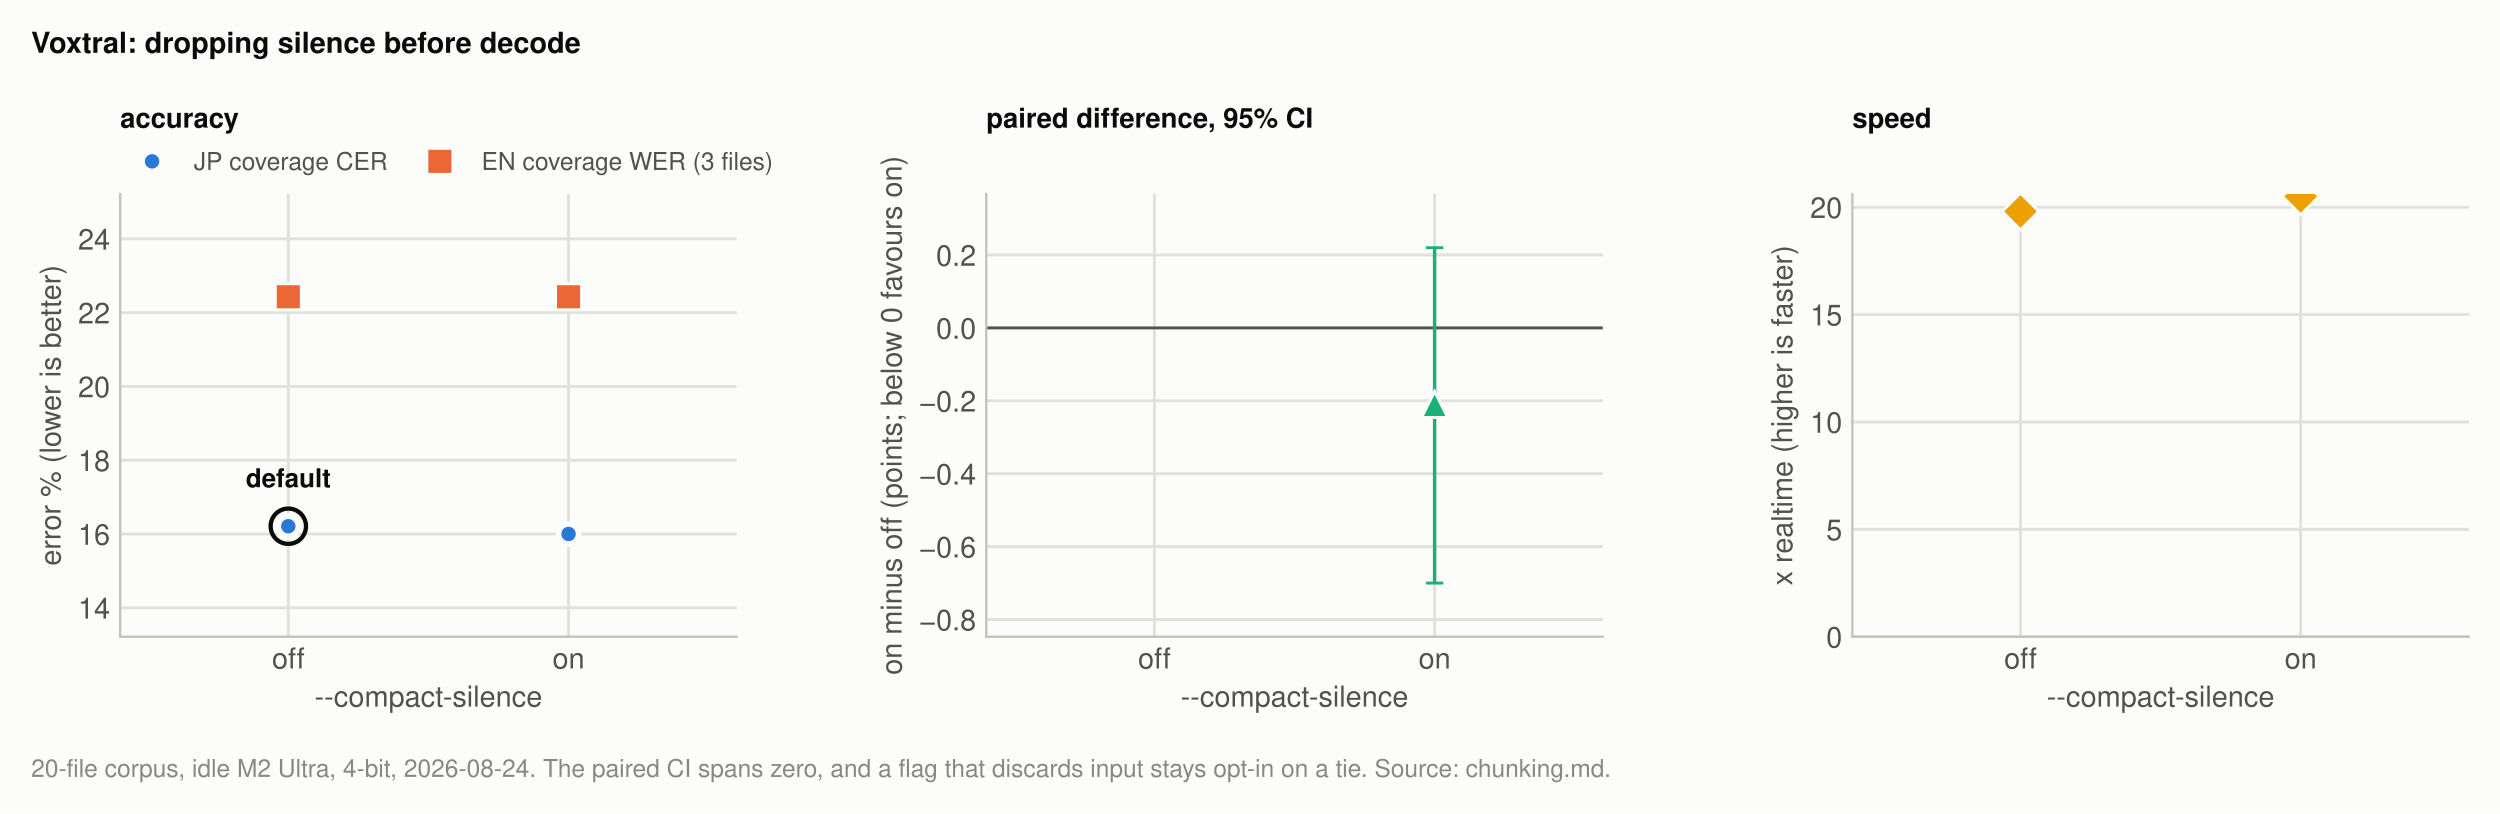
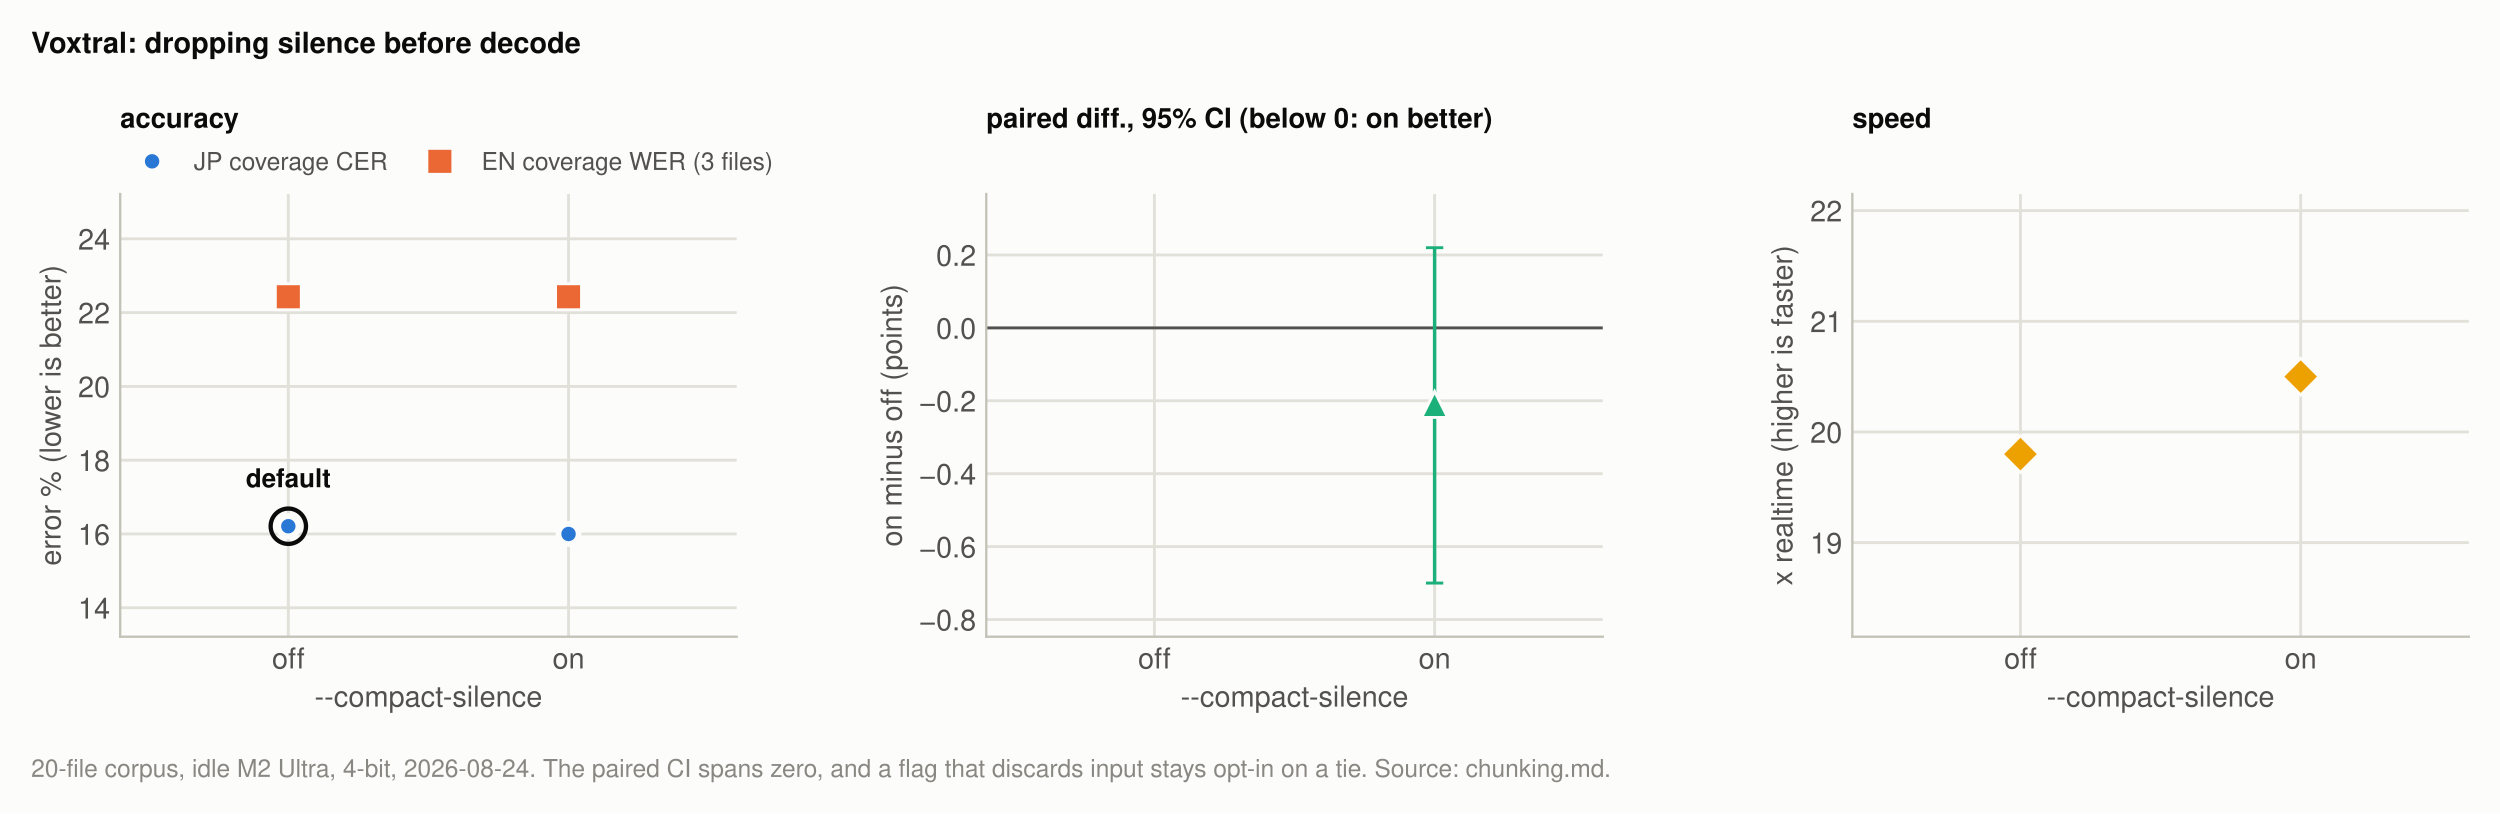
<svg xmlns="http://www.w3.org/2000/svg" xmlns:xlink="http://www.w3.org/1999/xlink" width="866.16pt" height="281.856pt" viewBox="0 0 866.16 281.856" version="1.1">
  <defs>
    <style type="text/css">*{stroke-linejoin: round; stroke-linecap: butt}</style>
  </defs>
  <g id="figure_1">
    <g id="patch_1">
      <path d="M 0 281.856  L 866.16 281.856  L 866.16 0  L 0 0  z " style="fill: #fcfcfb" />
    </g>
    <g id="axes_1">
      <g id="patch_2">
        <path d="M 41.64 220.601  L 255.232 220.601  L 255.232 67.22  L 41.64 67.22  z " style="fill: #fcfcfb" />
      </g>
      <g id="matplotlib.axis_1">
        <g id="xtick_1">
          <g id="line2d_1">
            <path d="M 99.892 220.601  L 99.892 67.22  " clip-path="url(#p9216b3f313)" style="fill: none; stroke: #e1e0d9; stroke-linecap: round" />
          </g>
          <g id="line2d_2" />
          <g id="text_1">
            <text style="font-size: 10px; font-family: 'Helvetica', 'Arial', 'DejaVu Sans'; text-anchor: middle; fill: #52514e" x="99.892" y="231.601" transform="rotate(-0 99.89226 231.6008)">off</text>
          </g>
        </g>
        <g id="xtick_2">
          <g id="line2d_3">
            <path d="M 196.979 220.601  L 196.979 67.22  " clip-path="url(#p9216b3f313)" style="fill: none; stroke: #e1e0d9; stroke-linecap: round" />
          </g>
          <g id="line2d_4" />
          <g id="text_2">
            <text style="font-size: 10px; font-family: 'Helvetica', 'Arial', 'DejaVu Sans'; text-anchor: middle; fill: #52514e" x="196.979" y="231.601" transform="rotate(-0 196.9794 231.6008)">on</text>
          </g>
        </g>
        <g id="text_3">
          <text style="font-size: 10px; font-family: 'Helvetica', 'Arial', 'DejaVu Sans'; text-anchor: middle; fill: #52514e" x="148.436" y="244.8" transform="rotate(-0 148.4358 244.8)">--compact-silence</text>
        </g>
      </g>
      <g id="matplotlib.axis_2">
        <g id="ytick_1">
          <g id="line2d_5">
            <path d="M 41.64 210.567  L 255.232 210.567  " clip-path="url(#p9216b3f313)" style="fill: none; stroke: #e1e0d9; stroke-linecap: round" />
          </g>
          <g id="line2d_6" />
          <g id="text_4">
            <text style="font-size: 10px; font-family: 'Helvetica', 'Arial', 'DejaVu Sans'; text-anchor: end; fill: #52514e" x="38.14" y="214.317" transform="rotate(-0 38.14 214.3171)">14</text>
          </g>
        </g>
        <g id="ytick_2">
          <g id="line2d_7">
            <path d="M 41.64 185.004  L 255.232 185.004  " clip-path="url(#p9216b3f313)" style="fill: none; stroke: #e1e0d9; stroke-linecap: round" />
          </g>
          <g id="line2d_8" />
          <g id="text_5">
            <text style="font-size: 10px; font-family: 'Helvetica', 'Arial', 'DejaVu Sans'; text-anchor: end; fill: #52514e" x="38.14" y="188.754" transform="rotate(-0 38.14 188.7537)">16</text>
          </g>
        </g>
        <g id="ytick_3">
          <g id="line2d_9">
            <path d="M 41.64 159.44  L 255.232 159.44  " clip-path="url(#p9216b3f313)" style="fill: none; stroke: #e1e0d9; stroke-linecap: round" />
          </g>
          <g id="line2d_10" />
          <g id="text_6">
            <text style="font-size: 10px; font-family: 'Helvetica', 'Arial', 'DejaVu Sans'; text-anchor: end; fill: #52514e" x="38.14" y="163.19" transform="rotate(-0 38.14 163.1902)">18</text>
          </g>
        </g>
        <g id="ytick_4">
          <g id="line2d_11">
            <path d="M 41.64 133.877  L 255.232 133.877  " clip-path="url(#p9216b3f313)" style="fill: none; stroke: #e1e0d9; stroke-linecap: round" />
          </g>
          <g id="line2d_12" />
          <g id="text_7">
            <text style="font-size: 10px; font-family: 'Helvetica', 'Arial', 'DejaVu Sans'; text-anchor: end; fill: #52514e" x="38.14" y="137.627" transform="rotate(-0 38.14 137.6267)">20</text>
          </g>
        </g>
        <g id="ytick_5">
          <g id="line2d_13">
            <path d="M 41.64 108.313  L 255.232 108.313  " clip-path="url(#p9216b3f313)" style="fill: none; stroke: #e1e0d9; stroke-linecap: round" />
          </g>
          <g id="line2d_14" />
          <g id="text_8">
            <text style="font-size: 10px; font-family: 'Helvetica', 'Arial', 'DejaVu Sans'; text-anchor: end; fill: #52514e" x="38.14" y="112.063" transform="rotate(-0 38.14 112.0633)">22</text>
          </g>
        </g>
        <g id="ytick_6">
          <g id="line2d_15">
            <path d="M 41.64 82.75  L 255.232 82.75  " clip-path="url(#p9216b3f313)" style="fill: none; stroke: #e1e0d9; stroke-linecap: round" />
          </g>
          <g id="line2d_16" />
          <g id="text_9">
            <text style="font-size: 10px; font-family: 'Helvetica', 'Arial', 'DejaVu Sans'; text-anchor: end; fill: #52514e" x="38.14" y="86.5" transform="rotate(-0 38.14 86.4998)">24</text>
          </g>
        </g>
        <g id="text_10">
          <text style="font-size: 10px; font-family: 'Helvetica', 'Arial', 'DejaVu Sans'; text-anchor: middle; fill: #52514e" x="20.977" y="143.91" transform="rotate(-90 20.9775 143.9104)">error % (lower is better)</text>
        </g>
      </g>
      <g id="patch_3">
        <path d="M 41.64 220.601  L 41.64 67.22  " style="fill: none; stroke: #c3c2b7; stroke-width: 0.8; stroke-linejoin: miter; stroke-linecap: square" />
      </g>
      <g id="patch_4">
        <path d="M 41.64 220.601  L 255.232 220.601  " style="fill: none; stroke: #c3c2b7; stroke-width: 0.8; stroke-linejoin: miter; stroke-linecap: square" />
      </g>
      <g id="line2d_17">
        <defs>
          <path id="me25996a3b5" d="M 0 3.5  C 0.928 3.5 1.819 3.131 2.475 2.475  C 3.131 1.819 3.5 0.928 3.5 0  C 3.5 -0.928 3.131 -1.819 2.475 -2.475  C 1.819 -3.131 0.928 -3.5 0 -3.5  C -0.928 -3.5 -1.819 -3.131 -2.475 -2.475  C -3.131 -1.819 -3.5 -0.928 -3.5 0  C -3.5 0.928 -3.131 1.819 -2.475 2.475  C -1.819 3.131 -0.928 3.5 0 3.5  z " style="stroke: #fcfcfb; stroke-width: 2" />
        </defs>
        <g clip-path="url(#p9216b3f313)">
          <use xlink:href="#me25996a3b5" x="99.892" y="182.319" style="fill: #2a78d6; stroke: #fcfcfb; stroke-width: 2" />
          <use xlink:href="#me25996a3b5" x="196.979" y="185.004" style="fill: #2a78d6; stroke: #fcfcfb; stroke-width: 2" />
        </g>
      </g>
      <g id="line2d_18">
        <defs>
          <path id="m1132983ee9" d="M -4.5 4.5  L 4.5 4.5  L 4.5 -4.5  L -4.5 -4.5  z " style="stroke: #fcfcfb; stroke-linejoin: miter" />
        </defs>
        <g clip-path="url(#p9216b3f313)">
          <use xlink:href="#m1132983ee9" x="99.892" y="102.817" style="fill: #eb6834; stroke: #fcfcfb; stroke-linejoin: miter" />
          <use xlink:href="#m1132983ee9" x="196.979" y="102.817" style="fill: #eb6834; stroke: #fcfcfb; stroke-linejoin: miter" />
        </g>
      </g>
      <g id="text_11">
        <text style="font-weight: 700; font-size: 9px; font-family: 'Helvetica', 'Arial', 'DejaVu Sans'; text-anchor: middle; fill: #0b0b0b" x="99.892" y="168.79" transform="rotate(-0 99.89226 168.7902)">default</text>
      </g>
      <g id="text_12">
        <text style="font-weight: 700; font-size: 9.5px; font-family: 'Helvetica', 'Arial', 'DejaVu Sans'; text-anchor: start; fill: #0b0b0b" x="41.64" y="44.22" transform="rotate(-0 41.64 44.22)">accuracy</text>
      </g>
      <g id="PathCollection_1">
        <path d="M 99.892 188.443  C 101.516 188.443 103.074 187.798 104.222 186.65  C 105.371 185.501 106.016 183.944 106.016 182.319  C 106.016 180.695 105.371 179.138 104.222 177.989  C 103.074 176.841 101.516 176.196 99.892 176.196  C 98.268 176.196 96.71 176.841 95.562 177.989  C 94.414 179.138 93.769 180.695 93.769 182.319  C 93.769 183.944 94.414 185.501 95.562 186.65  C 96.71 187.798 98.268 188.443 99.892 188.443  L 99.892 188.443  z " clip-path="url(#p9216b3f313)" style="fill: none; stroke: #0b0b0b; stroke-width: 1.5" />
      </g>
      <g id="legend_1">
        <g id="line2d_19">
          <g>
            <use xlink:href="#me25996a3b5" x="52.69" y="55.897" style="fill: #2a78d6; stroke: #fcfcfb; stroke-width: 2" />
          </g>
        </g>
        <g id="text_13">
          <text style="font-size: 8.5px; font-family: 'Helvetica', 'Arial', 'DejaVu Sans'; text-anchor: start; fill: #52514e" x="67.14" y="58.872" transform="rotate(-0 67.14 58.87176)">JP coverage CER</text>
        </g>
        <g id="line2d_20">
          <g>
            <use xlink:href="#m1132983ee9" x="152.395" y="55.897" style="fill: #eb6834; stroke: #fcfcfb; stroke-linejoin: miter" />
          </g>
        </g>
        <g id="text_14">
          <text style="font-size: 8.5px; font-family: 'Helvetica', 'Arial', 'DejaVu Sans'; text-anchor: start; fill: #52514e" x="166.845" y="58.872" transform="rotate(-0 166.845 58.87176)">EN coverage WER (3 files)</text>
        </g>
      </g>
    </g>
    <g id="axes_2">
      <g id="patch_5">
        <path d="M 341.704 220.601  L 555.296 220.601  L 555.296 67.22  L 341.704 67.22  z " style="fill: #fcfcfb" />
      </g>
      <g id="matplotlib.axis_3">
        <g id="xtick_3">
          <g id="line2d_21">
            <path d="M 399.956 220.601  L 399.956 67.22  " clip-path="url(#p301b447004)" style="fill: none; stroke: #e1e0d9; stroke-linecap: round" />
          </g>
          <g id="line2d_22" />
          <g id="text_15">
            <text style="font-size: 10px; font-family: 'Helvetica', 'Arial', 'DejaVu Sans'; text-anchor: middle; fill: #52514e" x="399.956" y="231.601" transform="rotate(-0 399.9565 231.6008)">off</text>
          </g>
        </g>
        <g id="xtick_4">
          <g id="line2d_23">
            <path d="M 497.044 220.601  L 497.044 67.22  " clip-path="url(#p301b447004)" style="fill: none; stroke: #e1e0d9; stroke-linecap: round" />
          </g>
          <g id="line2d_24" />
          <g id="text_16">
            <text style="font-size: 10px; font-family: 'Helvetica', 'Arial', 'DejaVu Sans'; text-anchor: middle; fill: #52514e" x="497.044" y="231.601" transform="rotate(-0 497.0435 231.6008)">on</text>
          </g>
        </g>
        <g id="text_17">
          <text style="font-size: 10px; font-family: 'Helvetica', 'Arial', 'DejaVu Sans'; text-anchor: middle; fill: #52514e" x="448.5" y="244.8" transform="rotate(-0 448.5 244.8)">--compact-silence</text>
        </g>
      </g>
      <g id="matplotlib.axis_4">
        <g id="ytick_7">
          <g id="line2d_25">
            <path d="M 341.704 214.639  L 555.296 214.639  " clip-path="url(#p301b447004)" style="fill: none; stroke: #e1e0d9; stroke-linecap: round" />
          </g>
          <g id="line2d_26" />
          <g id="text_18">
            <text style="font-size: 10px; font-family: 'Helvetica', 'Arial', 'DejaVu Sans'; text-anchor: end; fill: #52514e" x="338.204" y="218.389" transform="rotate(-0 338.2042 218.3893)">−0.8</text>
          </g>
        </g>
        <g id="ytick_8">
          <g id="line2d_27">
            <path d="M 341.704 189.379  L 555.296 189.379  " clip-path="url(#p301b447004)" style="fill: none; stroke: #e1e0d9; stroke-linecap: round" />
          </g>
          <g id="line2d_28" />
          <g id="text_19">
            <text style="font-size: 10px; font-family: 'Helvetica', 'Arial', 'DejaVu Sans'; text-anchor: end; fill: #52514e" x="338.204" y="193.129" transform="rotate(-0 338.2042 193.129)">−0.6</text>
          </g>
        </g>
        <g id="ytick_9">
          <g id="line2d_29">
            <path d="M 341.704 164.119  L 555.296 164.119  " clip-path="url(#p301b447004)" style="fill: none; stroke: #e1e0d9; stroke-linecap: round" />
          </g>
          <g id="line2d_30" />
          <g id="text_20">
            <text style="font-size: 10px; font-family: 'Helvetica', 'Arial', 'DejaVu Sans'; text-anchor: end; fill: #52514e" x="338.204" y="167.869" transform="rotate(-0 338.2042 167.8687)">−0.4</text>
          </g>
        </g>
        <g id="ytick_10">
          <g id="line2d_31">
            <path d="M 341.704 138.858  L 555.296 138.858  " clip-path="url(#p301b447004)" style="fill: none; stroke: #e1e0d9; stroke-linecap: round" />
          </g>
          <g id="line2d_32" />
          <g id="text_21">
            <text style="font-size: 10px; font-family: 'Helvetica', 'Arial', 'DejaVu Sans'; text-anchor: end; fill: #52514e" x="338.204" y="142.608" transform="rotate(-0 338.2042 142.6083)">−0.2</text>
          </g>
        </g>
        <g id="ytick_11">
          <g id="line2d_33">
            <path d="M 341.704 113.598  L 555.296 113.598  " clip-path="url(#p301b447004)" style="fill: none; stroke: #e1e0d9; stroke-linecap: round" />
          </g>
          <g id="line2d_34" />
          <g id="text_22">
            <text style="font-size: 10px; font-family: 'Helvetica', 'Arial', 'DejaVu Sans'; text-anchor: end; fill: #52514e" x="338.204" y="117.348" transform="rotate(-0 338.2042 117.348)">0.0</text>
          </g>
        </g>
        <g id="ytick_12">
          <g id="line2d_35">
            <path d="M 341.704 88.338  L 555.296 88.338  " clip-path="url(#p301b447004)" style="fill: none; stroke: #e1e0d9; stroke-linecap: round" />
          </g>
          <g id="line2d_36" />
          <g id="text_23">
            <text style="font-size: 10px; font-family: 'Helvetica', 'Arial', 'DejaVu Sans'; text-anchor: end; fill: #52514e" x="338.204" y="92.088" transform="rotate(-0 338.2042 92.08764)">0.2</text>
          </g>
        </g>
        <g id="text_24">
-           <text style="font-size: 10px; font-family: 'Helvetica', 'Arial', 'DejaVu Sans'; text-anchor: middle; fill: #52514e" x="312.379" y="143.91" transform="rotate(-90 312.3792 143.9104)">on minus off (points; below 0 favours on)</text>
+           <text style="font-size: 10px; font-family: 'Helvetica', 'Arial', 'DejaVu Sans'; text-anchor: middle; fill: #52514e" x="312.379" y="143.91" transform="rotate(-90 312.3792 143.9104)">on minus off (points)</text>
        </g>
      </g>
      <g id="line2d_37">
        <path d="M 341.704 113.598  L 555.296 113.598  " clip-path="url(#p301b447004)" style="fill: none; stroke: #52514e; stroke-linecap: round" />
      </g>
      <g id="LineCollection_1">
        <path d="M 497.044 202.009  L 497.044 85.812  " clip-path="url(#p301b447004)" style="fill: none; stroke: #1baf7a; stroke-width: 1.2" />
      </g>
      <g id="line2d_38">
        <defs>
          <path id="m8c97f574ae" d="M 3 0  L -3 -0  " style="stroke: #1baf7a" />
        </defs>
        <g clip-path="url(#p301b447004)">
          <use xlink:href="#m8c97f574ae" x="497.044" y="202.009" style="fill: #1f77b4; stroke: #1baf7a" />
        </g>
      </g>
      <g id="line2d_39">
        <g clip-path="url(#p301b447004)">
          <use xlink:href="#m8c97f574ae" x="497.044" y="85.812" style="fill: #1f77b4; stroke: #1baf7a" />
        </g>
      </g>
      <g id="patch_6">
        <path d="M 341.704 220.601  L 341.704 67.22  " style="fill: none; stroke: #c3c2b7; stroke-width: 0.8; stroke-linejoin: miter; stroke-linecap: square" />
      </g>
      <g id="patch_7">
        <path d="M 341.704 220.601  L 555.296 220.601  " style="fill: none; stroke: #c3c2b7; stroke-width: 0.8; stroke-linejoin: miter; stroke-linecap: square" />
      </g>
      <g id="line2d_40">
        <defs>
          <path id="m2f4d4d476e" d="M 0 -4.5  L -4.5 4.5  L 4.5 4.5  z " style="stroke: #fcfcfb; stroke-linejoin: miter" />
        </defs>
        <g clip-path="url(#p301b447004)">
          <use xlink:href="#m2f4d4d476e" x="497.044" y="140.121" style="fill: #1baf7a; stroke: #fcfcfb; stroke-linejoin: miter" />
        </g>
      </g>
      <g id="text_25">
-         <text style="font-weight: 700; font-size: 9.5px; font-family: 'Helvetica', 'Arial', 'DejaVu Sans'; text-anchor: start; fill: #0b0b0b" x="341.704" y="44.22" transform="rotate(-0 341.7042 44.22)">paired difference, 95% CI</text>
+         <text style="font-weight: 700; font-size: 9.5px; font-family: 'Helvetica', 'Arial', 'DejaVu Sans'; text-anchor: start; fill: #0b0b0b" x="341.704" y="44.22" transform="rotate(-0 341.7042 44.22)">paired diff., 95% CI (below 0: on better)</text>
      </g>
    </g>
    <g id="axes_3">
      <g id="patch_8">
        <path d="M 641.768 220.601  L 855.36 220.601  L 855.36 67.22  L 641.768 67.22  z " style="fill: #fcfcfb" />
      </g>
      <g id="matplotlib.axis_5">
        <g id="xtick_5">
          <g id="line2d_41">
            <path d="M 700.021 220.601  L 700.021 67.22  " clip-path="url(#p0d8b95e75e)" style="fill: none; stroke: #e1e0d9; stroke-linecap: round" />
          </g>
          <g id="line2d_42" />
          <g id="text_26">
            <text style="font-size: 10px; font-family: 'Helvetica', 'Arial', 'DejaVu Sans'; text-anchor: middle; fill: #52514e" x="700.021" y="231.601" transform="rotate(-0 700.0206 231.6008)">off</text>
          </g>
        </g>
        <g id="xtick_6">
          <g id="line2d_43">
            <path d="M 797.108 220.601  L 797.108 67.22  " clip-path="url(#p0d8b95e75e)" style="fill: none; stroke: #e1e0d9; stroke-linecap: round" />
          </g>
          <g id="line2d_44" />
          <g id="text_27">
            <text style="font-size: 10px; font-family: 'Helvetica', 'Arial', 'DejaVu Sans'; text-anchor: middle; fill: #52514e" x="797.108" y="231.601" transform="rotate(-0 797.1077 231.6008)">on</text>
          </g>
        </g>
        <g id="text_28">
          <text style="font-size: 10px; font-family: 'Helvetica', 'Arial', 'DejaVu Sans'; text-anchor: middle; fill: #52514e" x="748.564" y="244.8" transform="rotate(-0 748.5642 244.8)">--compact-silence</text>
        </g>
      </g>
      <g id="matplotlib.axis_6">
        <g id="ytick_13">
          <g id="line2d_45">
-             <path d="M 641.768 220.601  L 855.36 220.601  " clip-path="url(#p0d8b95e75e)" style="fill: none; stroke: #e1e0d9; stroke-linecap: round" />
+             <path d="M 641.768 188.007  L 855.36 188.007  " clip-path="url(#p0d8b95e75e)" style="fill: none; stroke: #e1e0d9; stroke-linecap: round" />
          </g>
          <g id="line2d_46" />
          <g id="text_29">
-             <text style="font-size: 10px; font-family: 'Helvetica', 'Arial', 'DejaVu Sans'; text-anchor: end; fill: #52514e" x="638.268" y="224.351" transform="rotate(-0 638.2684 224.3508)">0</text>
+             <text style="font-size: 10px; font-family: 'Helvetica', 'Arial', 'DejaVu Sans'; text-anchor: end; fill: #52514e" x="638.268" y="191.757" transform="rotate(-0 638.2684 191.7574)">19</text>
          </g>
        </g>
        <g id="ytick_14">
          <g id="line2d_47">
-             <path d="M 641.768 183.394  L 855.36 183.394  " clip-path="url(#p0d8b95e75e)" style="fill: none; stroke: #e1e0d9; stroke-linecap: round" />
+             <path d="M 641.768 149.662  L 855.36 149.662  " clip-path="url(#p0d8b95e75e)" style="fill: none; stroke: #e1e0d9; stroke-linecap: round" />
          </g>
          <g id="line2d_48" />
          <g id="text_30">
-             <text style="font-size: 10px; font-family: 'Helvetica', 'Arial', 'DejaVu Sans'; text-anchor: end; fill: #52514e" x="638.268" y="187.144" transform="rotate(-0 638.2684 187.1441)">5</text>
+             <text style="font-size: 10px; font-family: 'Helvetica', 'Arial', 'DejaVu Sans'; text-anchor: end; fill: #52514e" x="638.268" y="153.412" transform="rotate(-0 638.2684 153.4122)">20</text>
          </g>
        </g>
        <g id="ytick_15">
          <g id="line2d_49">
-             <path d="M 641.768 146.187  L 855.36 146.187  " clip-path="url(#p0d8b95e75e)" style="fill: none; stroke: #e1e0d9; stroke-linecap: round" />
+             <path d="M 641.768 111.317  L 855.36 111.317  " clip-path="url(#p0d8b95e75e)" style="fill: none; stroke: #e1e0d9; stroke-linecap: round" />
          </g>
          <g id="line2d_50" />
          <g id="text_31">
-             <text style="font-size: 10px; font-family: 'Helvetica', 'Arial', 'DejaVu Sans'; text-anchor: end; fill: #52514e" x="638.268" y="149.937" transform="rotate(-0 638.2684 149.9374)">10</text>
+             <text style="font-size: 10px; font-family: 'Helvetica', 'Arial', 'DejaVu Sans'; text-anchor: end; fill: #52514e" x="638.268" y="115.067" transform="rotate(-0 638.2684 115.067)">21</text>
          </g>
        </g>
        <g id="ytick_16">
          <g id="line2d_51">
-             <path d="M 641.768 108.981  L 855.36 108.981  " clip-path="url(#p0d8b95e75e)" style="fill: none; stroke: #e1e0d9; stroke-linecap: round" />
+             <path d="M 641.768 72.972  L 855.36 72.972  " clip-path="url(#p0d8b95e75e)" style="fill: none; stroke: #e1e0d9; stroke-linecap: round" />
          </g>
          <g id="line2d_52" />
          <g id="text_32">
-             <text style="font-size: 10px; font-family: 'Helvetica', 'Arial', 'DejaVu Sans'; text-anchor: end; fill: #52514e" x="638.268" y="112.731" transform="rotate(-0 638.2684 112.7308)">15</text>
-           </g>
-         </g>
-         <g id="ytick_17">
-           <g id="line2d_53">
-             <path d="M 641.768 71.774  L 855.36 71.774  " clip-path="url(#p0d8b95e75e)" style="fill: none; stroke: #e1e0d9; stroke-linecap: round" />
-           </g>
-           <g id="line2d_54" />
-           <g id="text_33">
-             <text style="font-size: 10px; font-family: 'Helvetica', 'Arial', 'DejaVu Sans'; text-anchor: end; fill: #52514e" x="638.268" y="75.524" transform="rotate(-0 638.2684 75.5241)">20</text>
-           </g>
-         </g>
-         <g id="text_34">
+             <text style="font-size: 10px; font-family: 'Helvetica', 'Arial', 'DejaVu Sans'; text-anchor: end; fill: #52514e" x="638.268" y="76.722" transform="rotate(-0 638.2684 76.72178)">22</text>
+           </g>
+         </g>
+         <g id="text_33">
          <text style="font-size: 10px; font-family: 'Helvetica', 'Arial', 'DejaVu Sans'; text-anchor: middle; fill: #52514e" x="620.934" y="143.91" transform="rotate(-90 620.934 143.9104)">x realtime (higher is faster)</text>
        </g>
      </g>
      <g id="patch_9">
        <path d="M 641.768 220.601  L 641.768 67.22  " style="fill: none; stroke: #c3c2b7; stroke-width: 0.8; stroke-linejoin: miter; stroke-linecap: square" />
      </g>
      <g id="patch_10">
        <path d="M 641.768 220.601  L 855.36 220.601  " style="fill: none; stroke: #c3c2b7; stroke-width: 0.8; stroke-linejoin: miter; stroke-linecap: square" />
      </g>
-       <g id="line2d_55">
+       <g id="line2d_53">
        <defs>
          <path id="m8de7644a40" d="M -0 6.364  L 6.364 0  L 0 -6.364  L -6.364 -0  z " style="stroke: #fcfcfb; stroke-linejoin: miter" />
        </defs>
        <g clip-path="url(#p0d8b95e75e)">
-           <use xlink:href="#m8de7644a40" x="700.021" y="73.262" style="fill: #eda100; stroke: #fcfcfb; stroke-linejoin: miter" />
-           <use xlink:href="#m8de7644a40" x="797.108" y="68.053" style="fill: #eda100; stroke: #fcfcfb; stroke-linejoin: miter" />
-         </g>
-       </g>
-       <g id="text_35">
+           <use xlink:href="#m8de7644a40" x="700.021" y="157.331" style="fill: #eda100; stroke: #fcfcfb; stroke-linejoin: miter" />
+           <use xlink:href="#m8de7644a40" x="797.108" y="130.49" style="fill: #eda100; stroke: #fcfcfb; stroke-linejoin: miter" />
+         </g>
+       </g>
+       <g id="text_34">
        <text style="font-weight: 700; font-size: 9.5px; font-family: 'Helvetica', 'Arial', 'DejaVu Sans'; text-anchor: start; fill: #0b0b0b" x="641.768" y="44.22" transform="rotate(-0 641.7684 44.22)">speed</text>
      </g>
    </g>
+     <g id="text_35">
+       <text style="font-weight: 700; font-size: 10px; font-family: 'Helvetica', 'Arial', 'DejaVu Sans'; text-anchor: start; fill: #0b0b0b" x="10.8" y="18.3" transform="rotate(-0 10.8 18.3)">Voxtral: dropping silence before decode</text>
+     </g>
    <g id="text_36">
-       <text style="font-weight: 700; font-size: 10px; font-family: 'Helvetica', 'Arial', 'DejaVu Sans'; text-anchor: start; fill: #0b0b0b" x="10.8" y="18.3" transform="rotate(-0 10.8 18.3)">Voxtral: dropping silence before decode</text>
-     </g>
-     <g id="text_37">
      <text style="font-size: 8.5px; font-family: 'Helvetica', 'Arial', 'DejaVu Sans'; text-anchor: start; fill: #898781" x="10.8" y="269.175" transform="rotate(-0 10.8 269.175)">20-file corpus, idle M2 Ultra, 4-bit, 2026-08-24. The paired CI spans zero, and a flag that discards input stays opt-in on a tie. Source: chunking.md.</text>
    </g>
  </g>
  <defs>
    <clipPath id="p9216b3f313">
      <rect x="41.64" y="67.22" width="213.592" height="153.381" />
    </clipPath>
    <clipPath id="p301b447004">
      <rect x="341.704" y="67.22" width="213.592" height="153.381" />
    </clipPath>
    <clipPath id="p0d8b95e75e">
      <rect x="641.768" y="67.22" width="213.592" height="153.381" />
    </clipPath>
  </defs>
</svg>
